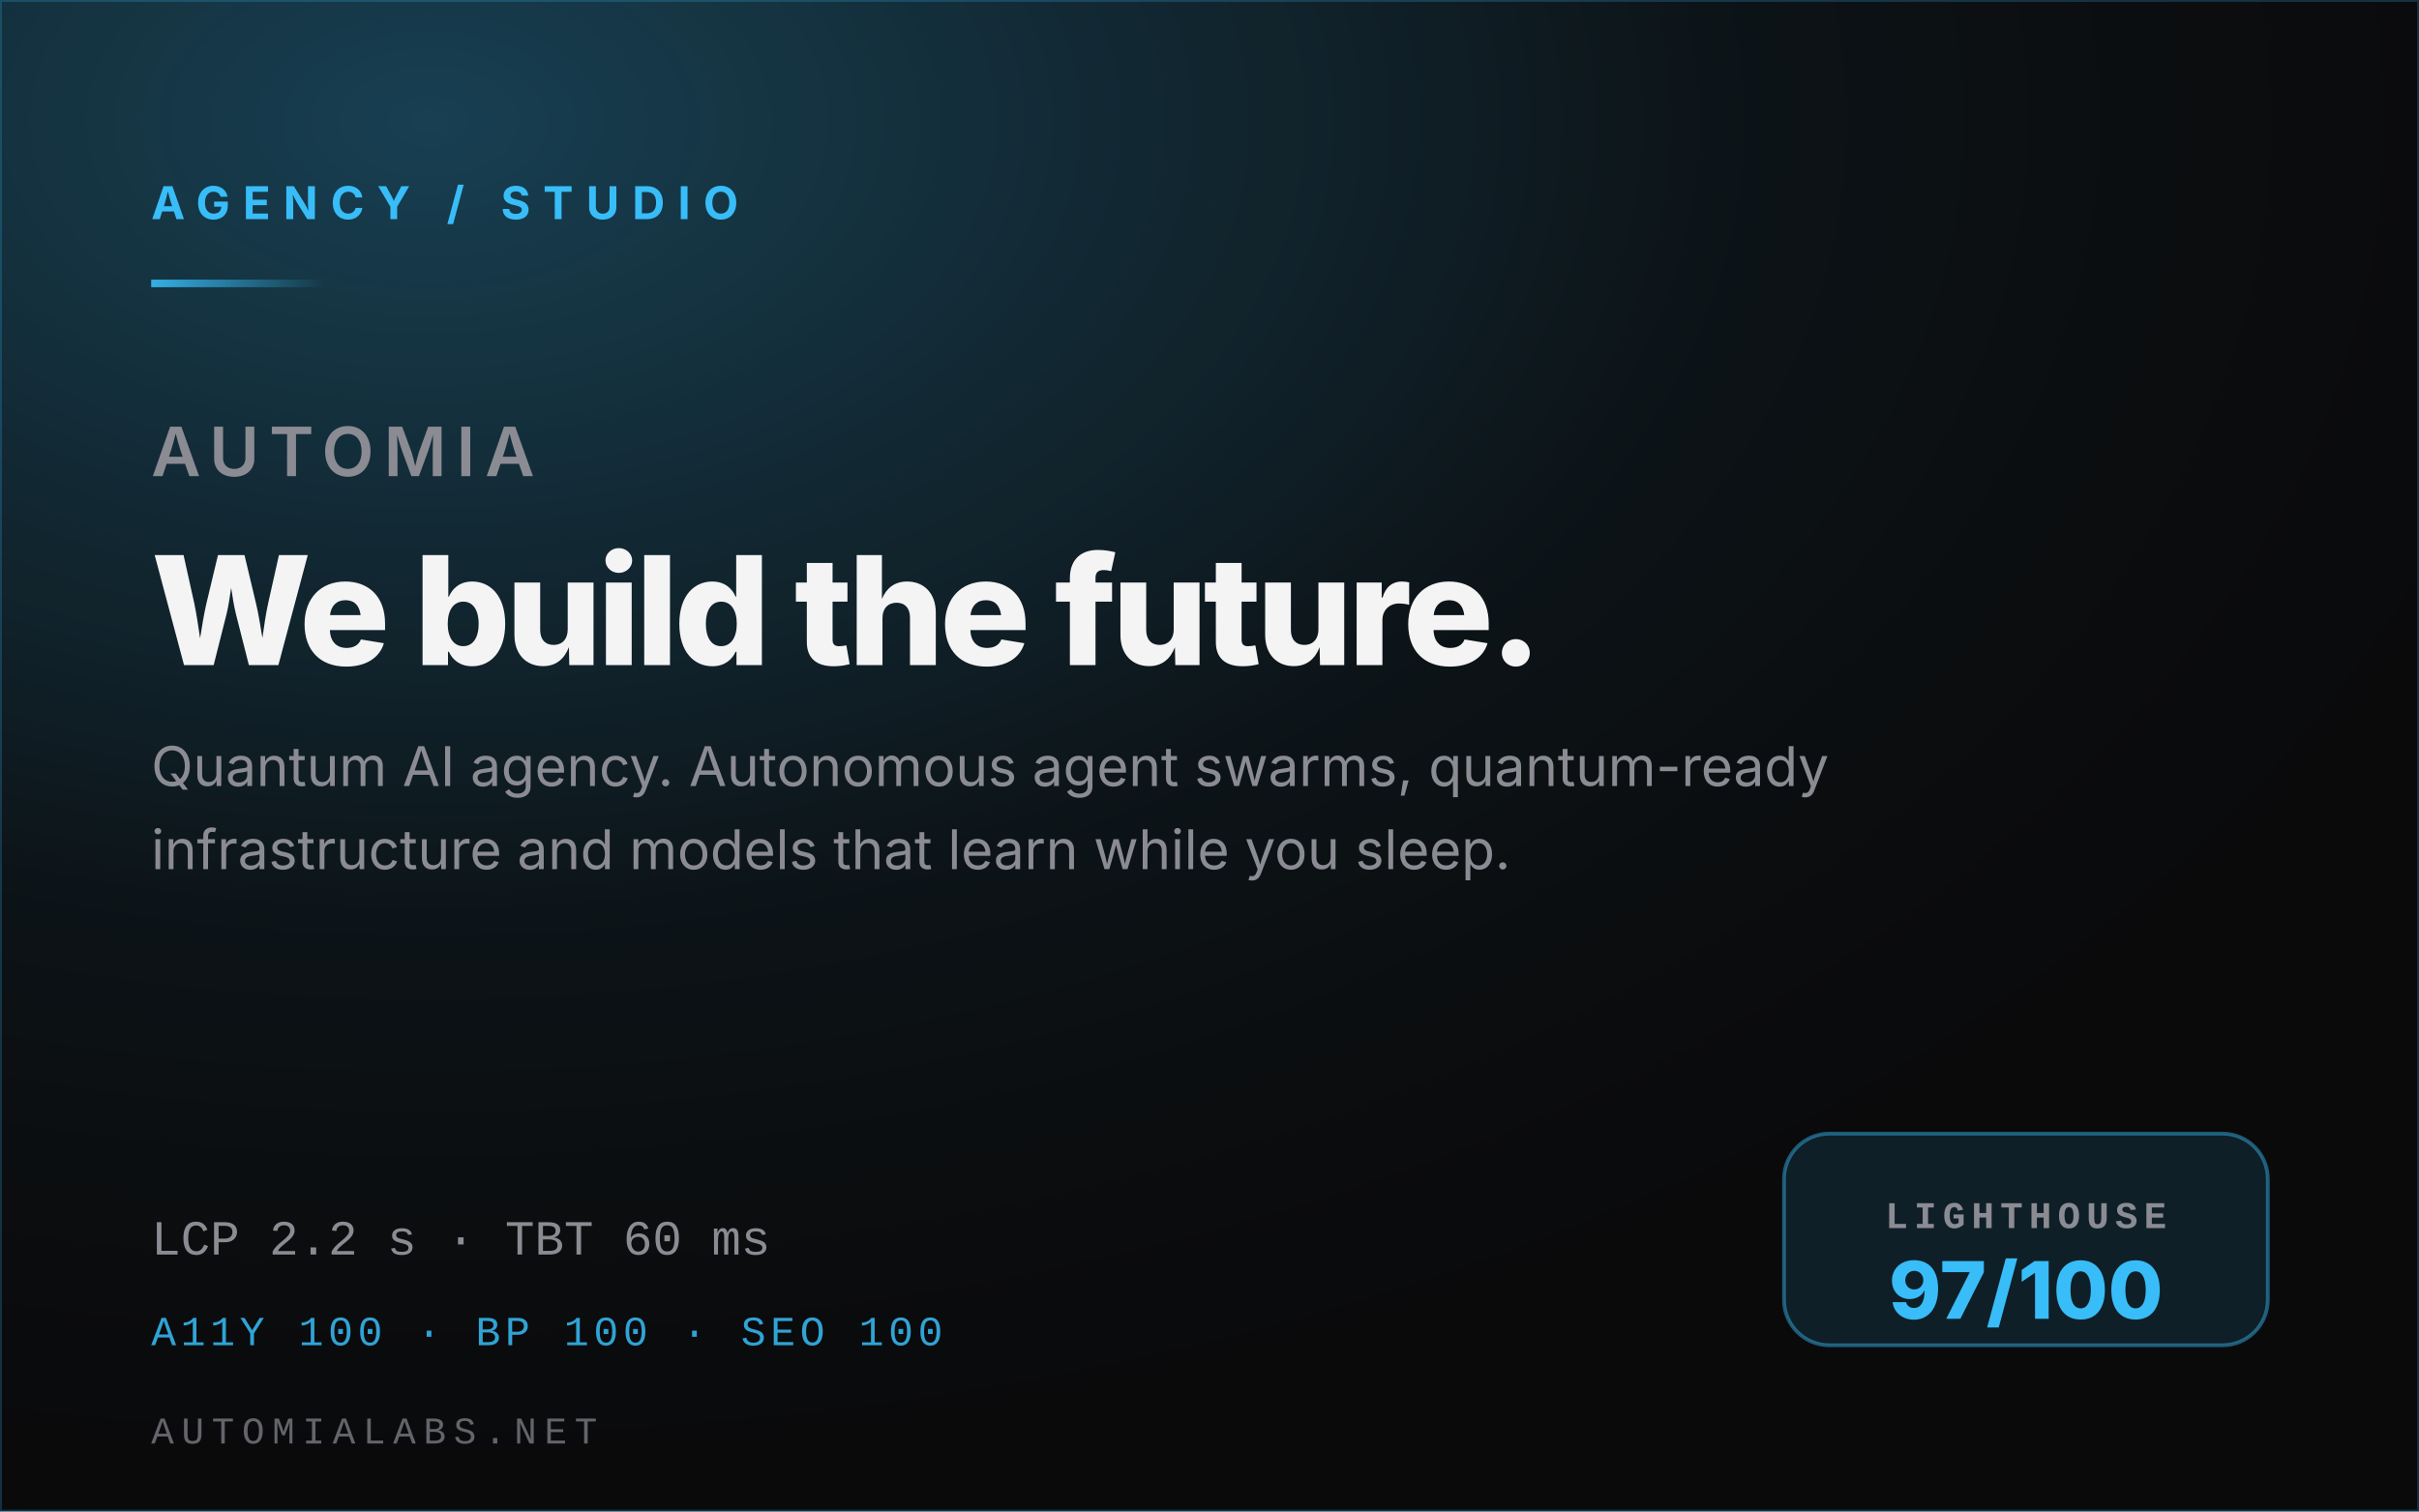
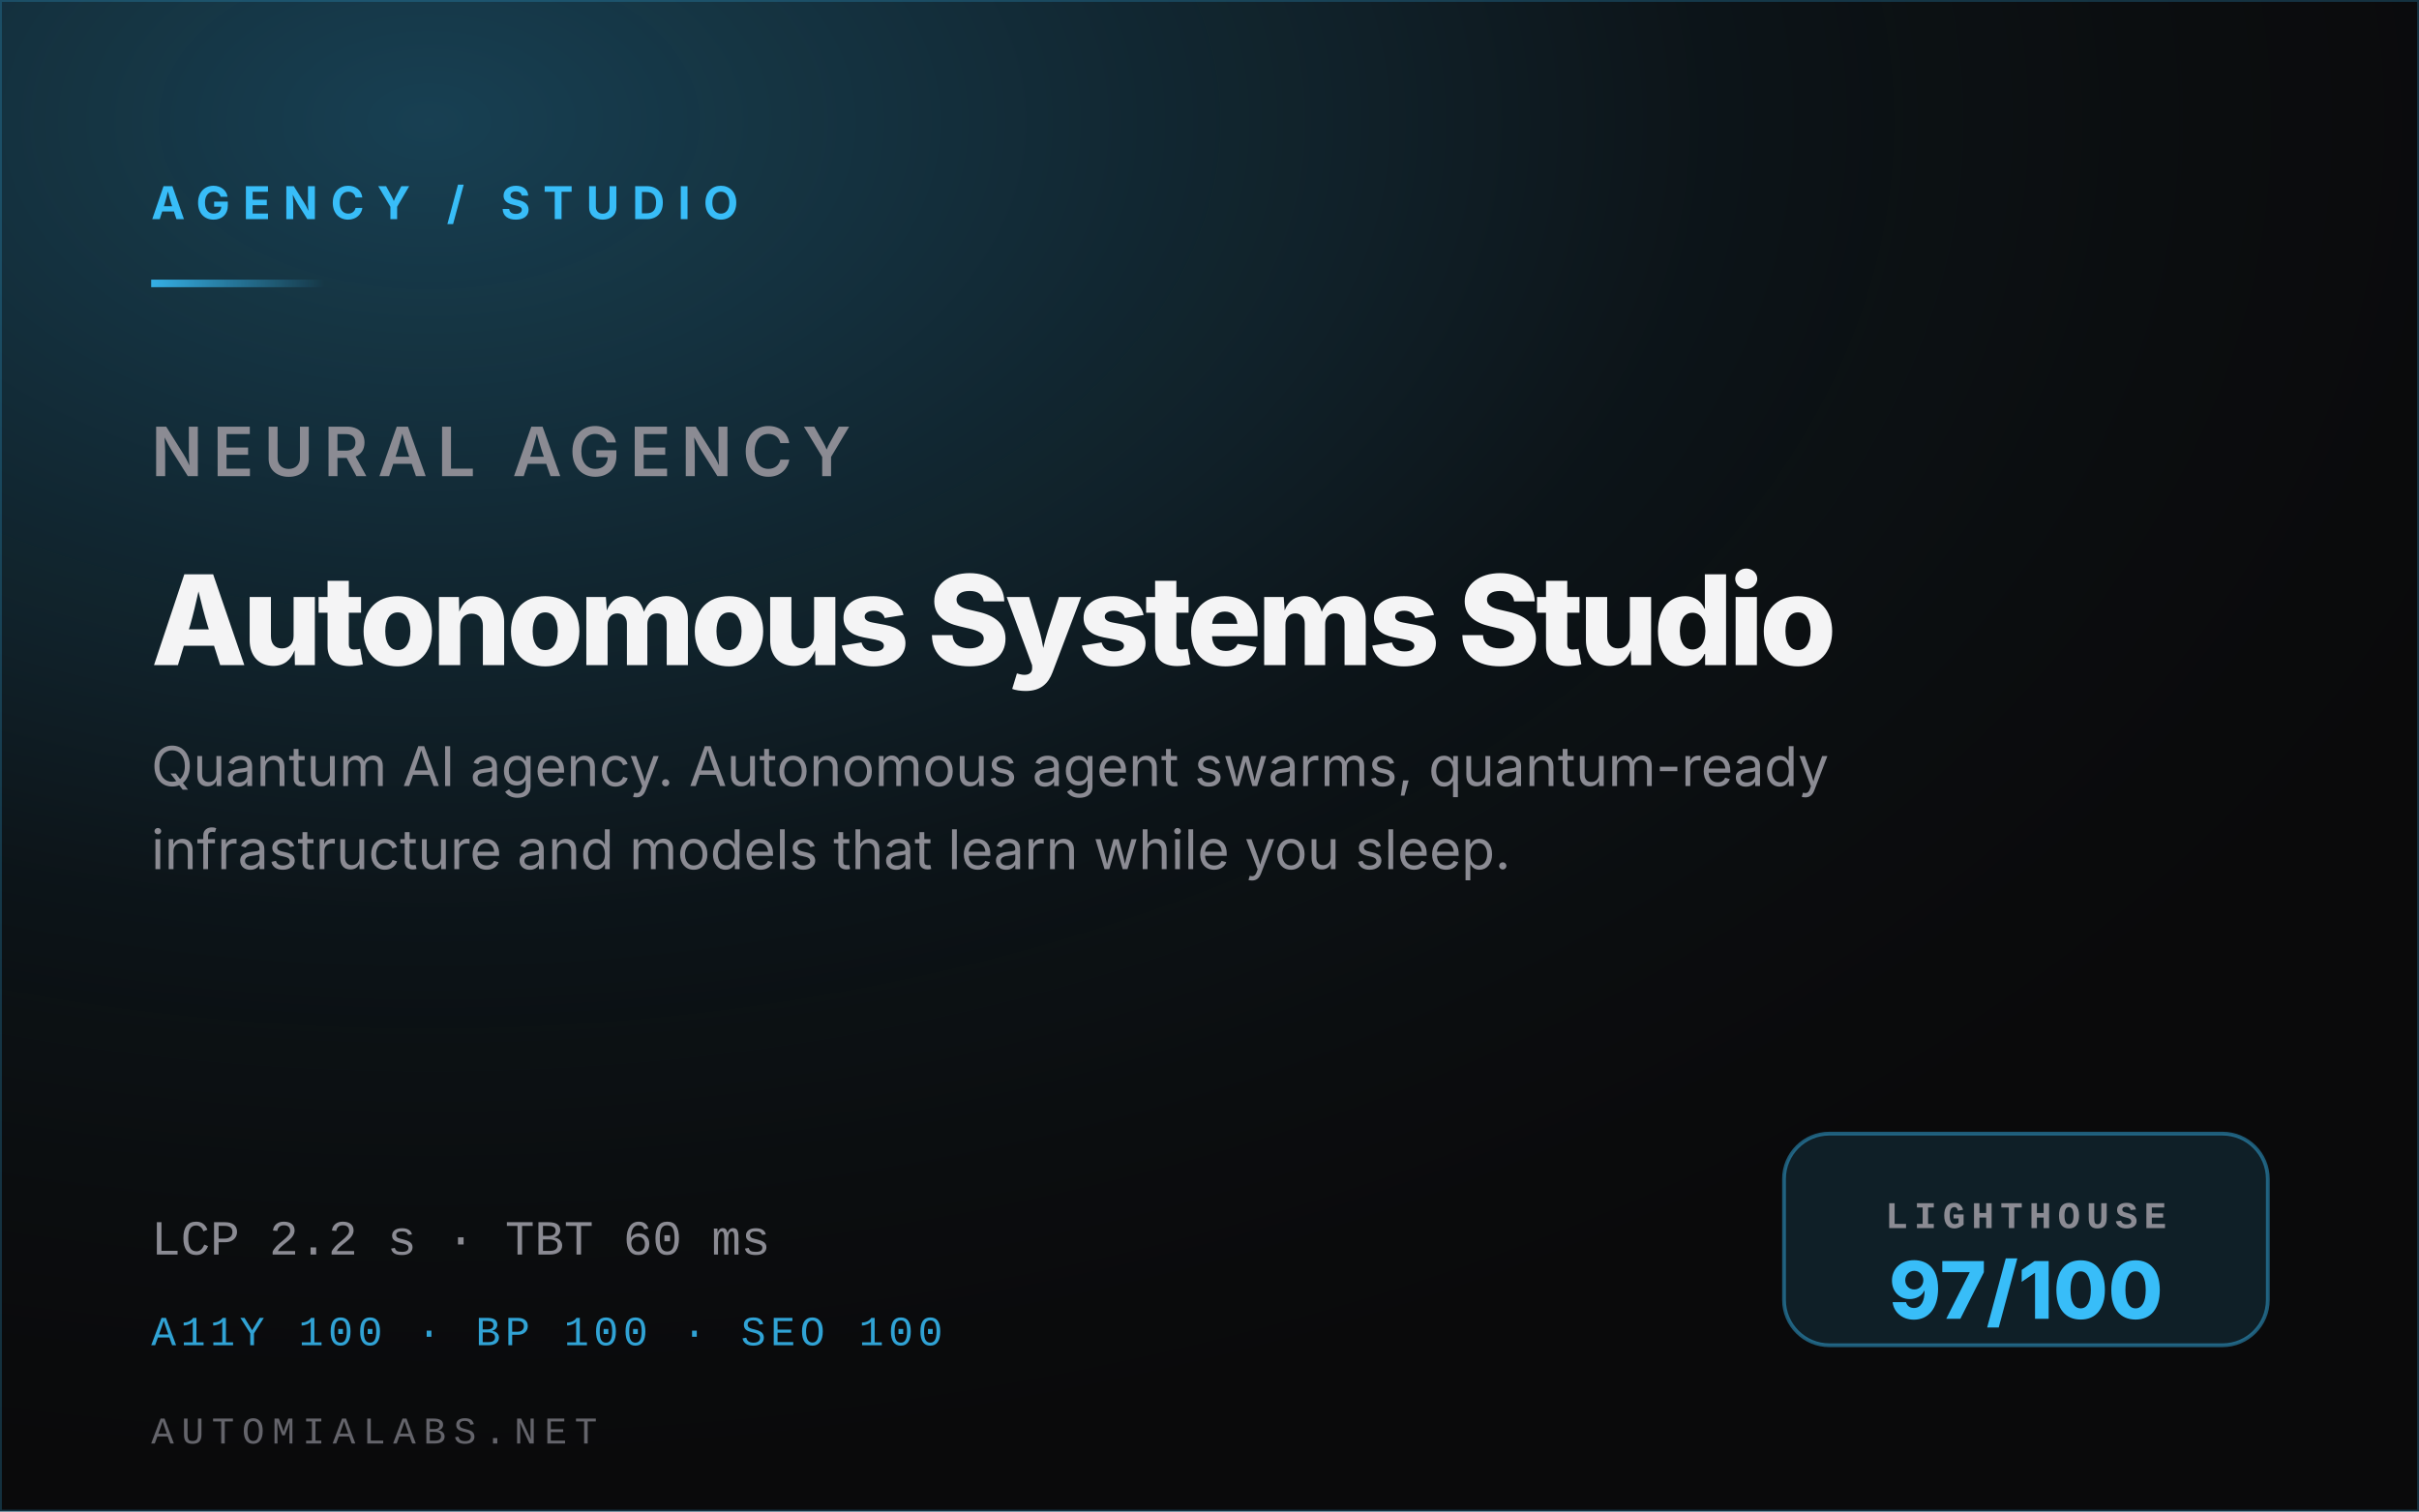
- <svg xmlns="http://www.w3.org/2000/svg" width="640" height="400" viewBox="0 0 640 400" role="img" aria-label="Automia — We build the future.">
+ <svg xmlns="http://www.w3.org/2000/svg" width="640" height="400" viewBox="0 0 640 400" role="img" aria-label="Neural Agency — Autonomous Systems Studio">
  <defs>
    <radialGradient id="g" cx="18%" cy="8%" r="95%">
      <stop offset="0%" stop-color="#38bdf8" stop-opacity="0.30" />
      <stop offset="55%" stop-color="#38bdf8" stop-opacity="0.06" />
      <stop offset="100%" stop-color="#0a0a0b" stop-opacity="0" />
    </radialGradient>
    <linearGradient id="line" x1="0" y1="0" x2="1" y2="0">
      <stop offset="0%" stop-color="#38bdf8" stop-opacity="0.9" />
      <stop offset="100%" stop-color="#38bdf8" stop-opacity="0" />
    </linearGradient>
  </defs>
  <rect width="640" height="400" fill="#0a0a0b" />
  <rect width="640" height="400" fill="url(#g)" />
  <rect x="0" y="0" width="640" height="400" fill="none" stroke="#38bdf8" stroke-opacity="0.22" />
  <text x="40" y="58" font-family="Inter, -apple-system, 'Segoe UI', Helvetica, Arial, sans-serif" font-size="12" font-weight="700" letter-spacing="3.4" fill="#38bdf8">AGENCY / STUDIO</text>
  <rect x="40" y="74" width="46" height="2" fill="url(#line)" />
-   <text x="40" y="126" font-family="Inter, -apple-system, 'Segoe UI', Helvetica, Arial, sans-serif" font-size="18" font-weight="600" letter-spacing="2.6" fill="#8b8b93">AUTOMIA</text>
-   <text x="40" y="176" font-family="Inter, -apple-system, 'Segoe UI', Helvetica, Arial, sans-serif" font-size="40" font-weight="800" letter-spacing="-1.2" fill="#f4f4f5">We build the future.</text>
+   <text x="40" y="126" font-family="Inter, -apple-system, 'Segoe UI', Helvetica, Arial, sans-serif" font-size="18" font-weight="600" letter-spacing="2.6" fill="#8b8b93">NEURAL AGENCY</text>
+   <text x="40" y="176" font-family="Inter, -apple-system, 'Segoe UI', Helvetica, Arial, sans-serif" font-size="33" font-weight="800" letter-spacing="-1.2" fill="#f4f4f5">Autonomous Systems Studio</text>
  <text x="40" y="208" font-family="Inter, -apple-system, 'Segoe UI', Helvetica, Arial, sans-serif" font-size="14.5" fill="#8b8b93">Quantum AI agency. Autonomous agent swarms, quantum-ready</text>
  <text x="40" y="230" font-family="Inter, -apple-system, 'Segoe UI', Helvetica, Arial, sans-serif" font-size="14.5" fill="#8b8b93">infrastructure and models that learn while you sleep.</text>
  <rect x="472" y="300" width="128" height="56" rx="12" fill="#38bdf8" fill-opacity="0.12" stroke="#38bdf8" stroke-opacity="0.45" />
  <text x="536" y="325" text-anchor="middle" font-family="'SF Mono', 'Cascadia Mono', Consolas, 'Courier New', monospace" font-size="10" font-weight="600" letter-spacing="1.6" fill="#8b8b93">LIGHTHOUSE</text>
  <text x="536" y="349" text-anchor="middle" font-family="Inter, -apple-system, 'Segoe UI', Helvetica, Arial, sans-serif" font-size="21" font-weight="800" fill="#38bdf8">97/100</text>
  <text x="40" y="332" font-family="'SF Mono', 'Cascadia Mono', Consolas, 'Courier New', monospace" font-size="13" fill="#8b8b93">LCP 2.2 s   ·   TBT 60 ms</text>
  <text x="40" y="356" font-family="'SF Mono', 'Cascadia Mono', Consolas, 'Courier New', monospace" font-size="11" letter-spacing="1.2" fill="#38bdf8" fill-opacity="0.85">A11Y 100  ·  BP 100  ·  SEO 100</text>
  <text x="40" y="382" font-family="'SF Mono', 'Cascadia Mono', Consolas, 'Courier New', monospace" font-size="10" letter-spacing="2" fill="#8b8b93" fill-opacity="0.7">AUTOMIALABS.NET</text>
</svg>
